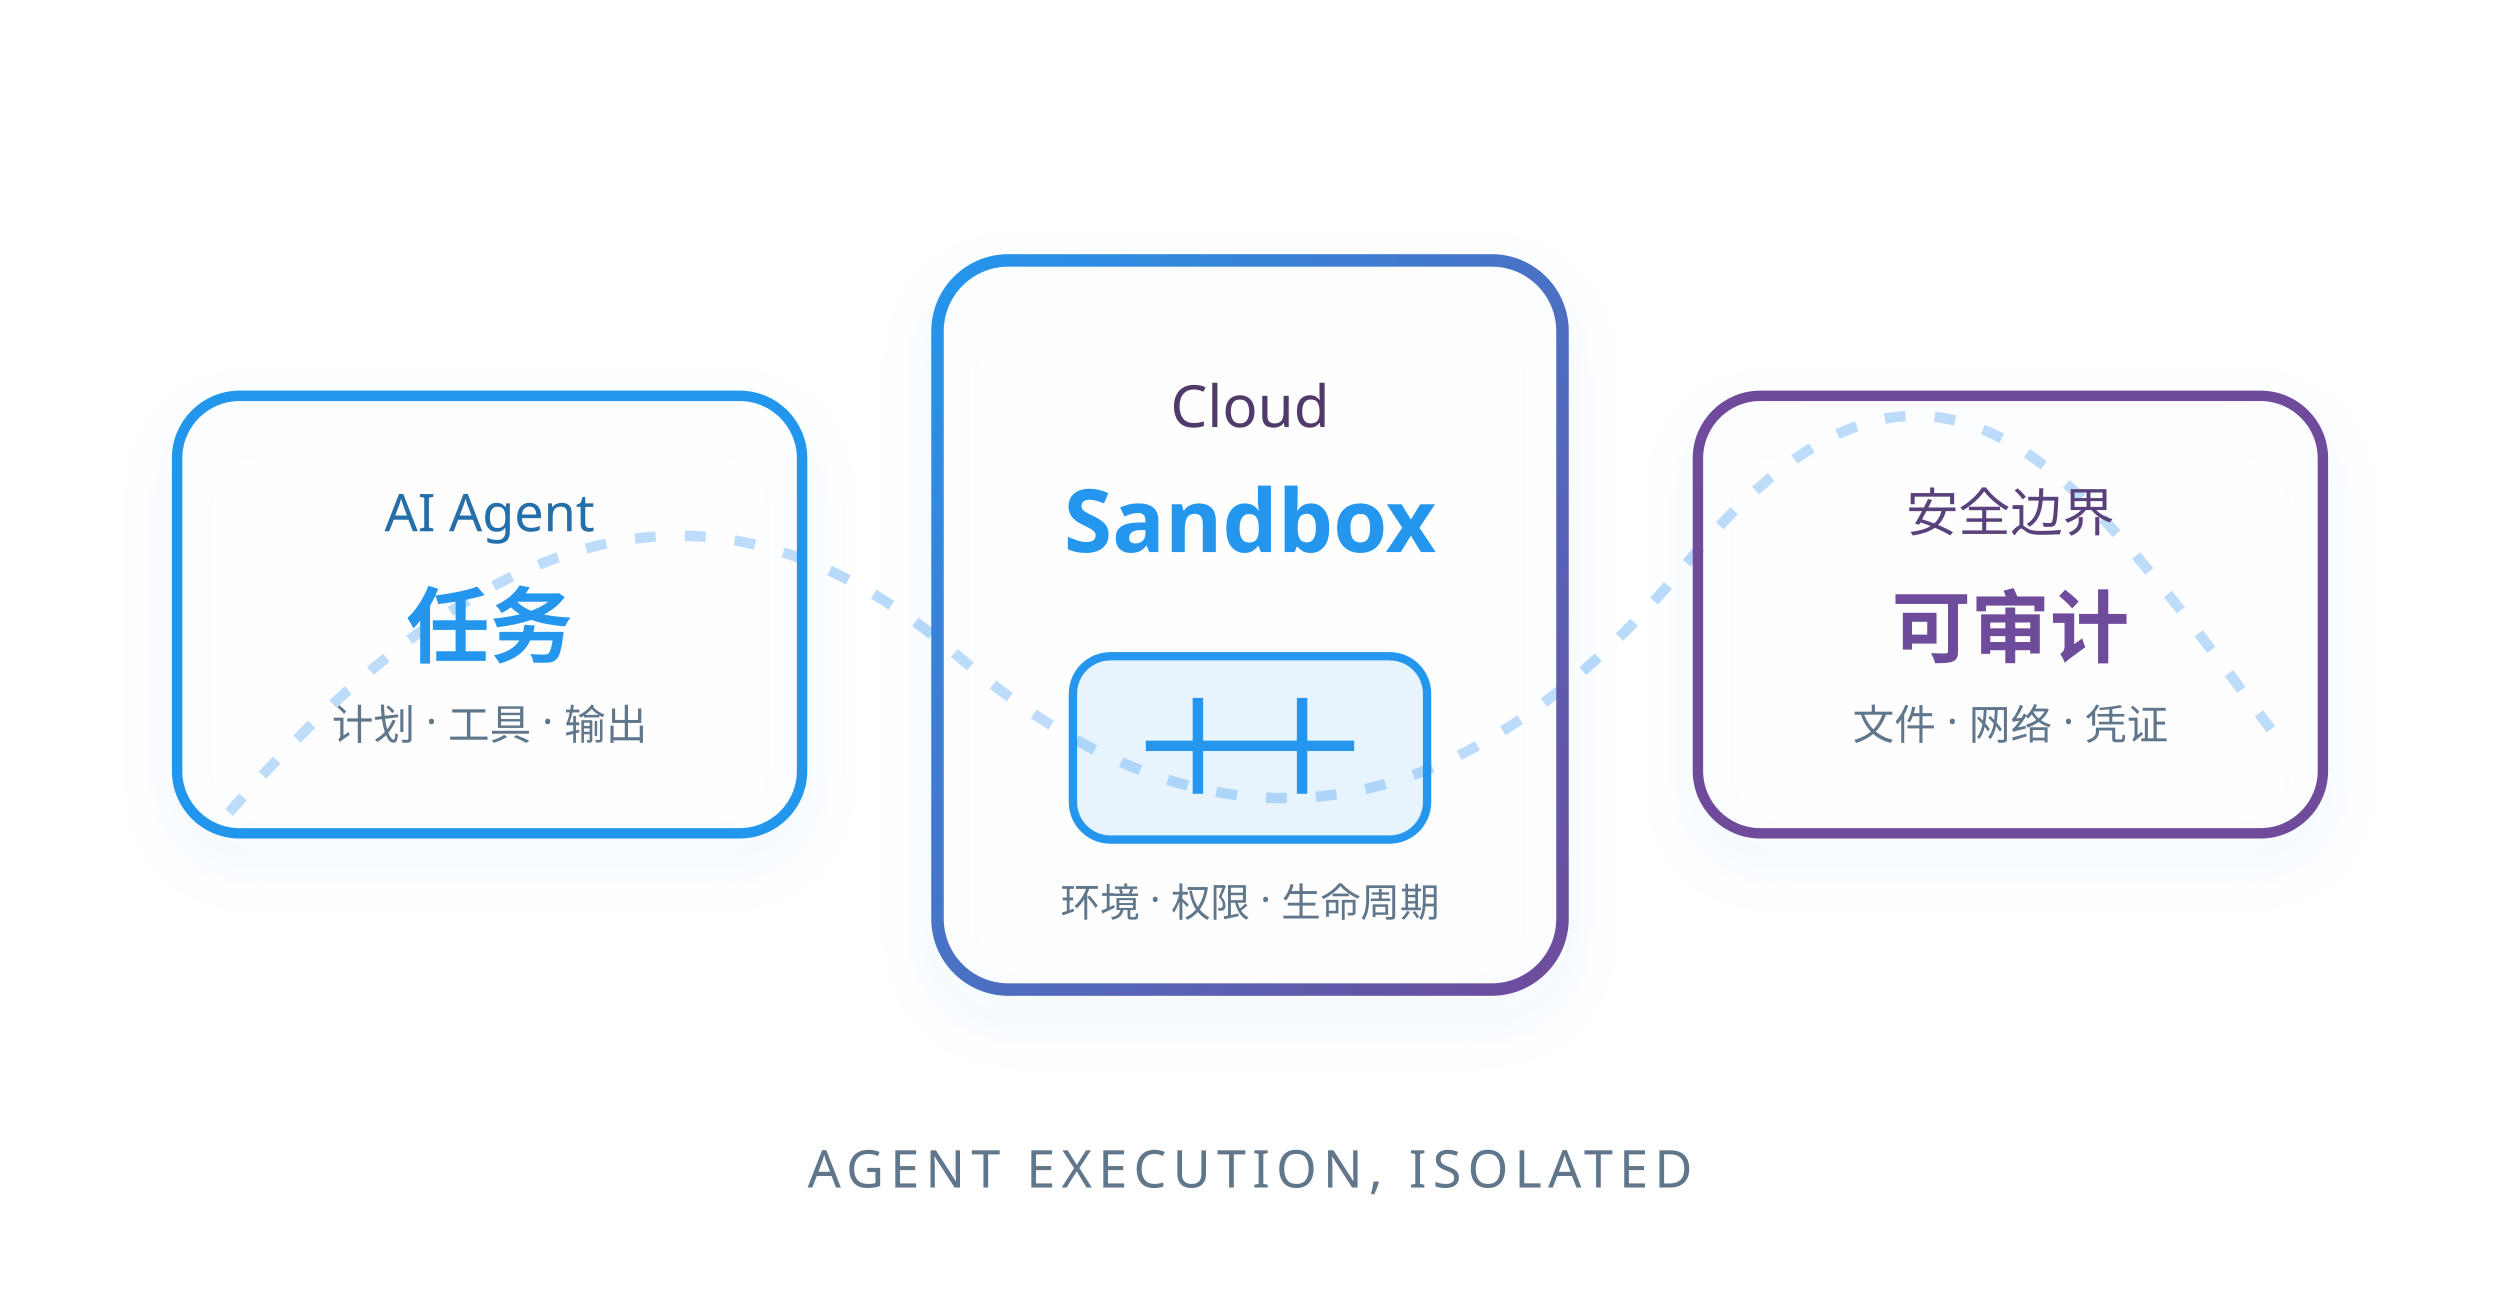
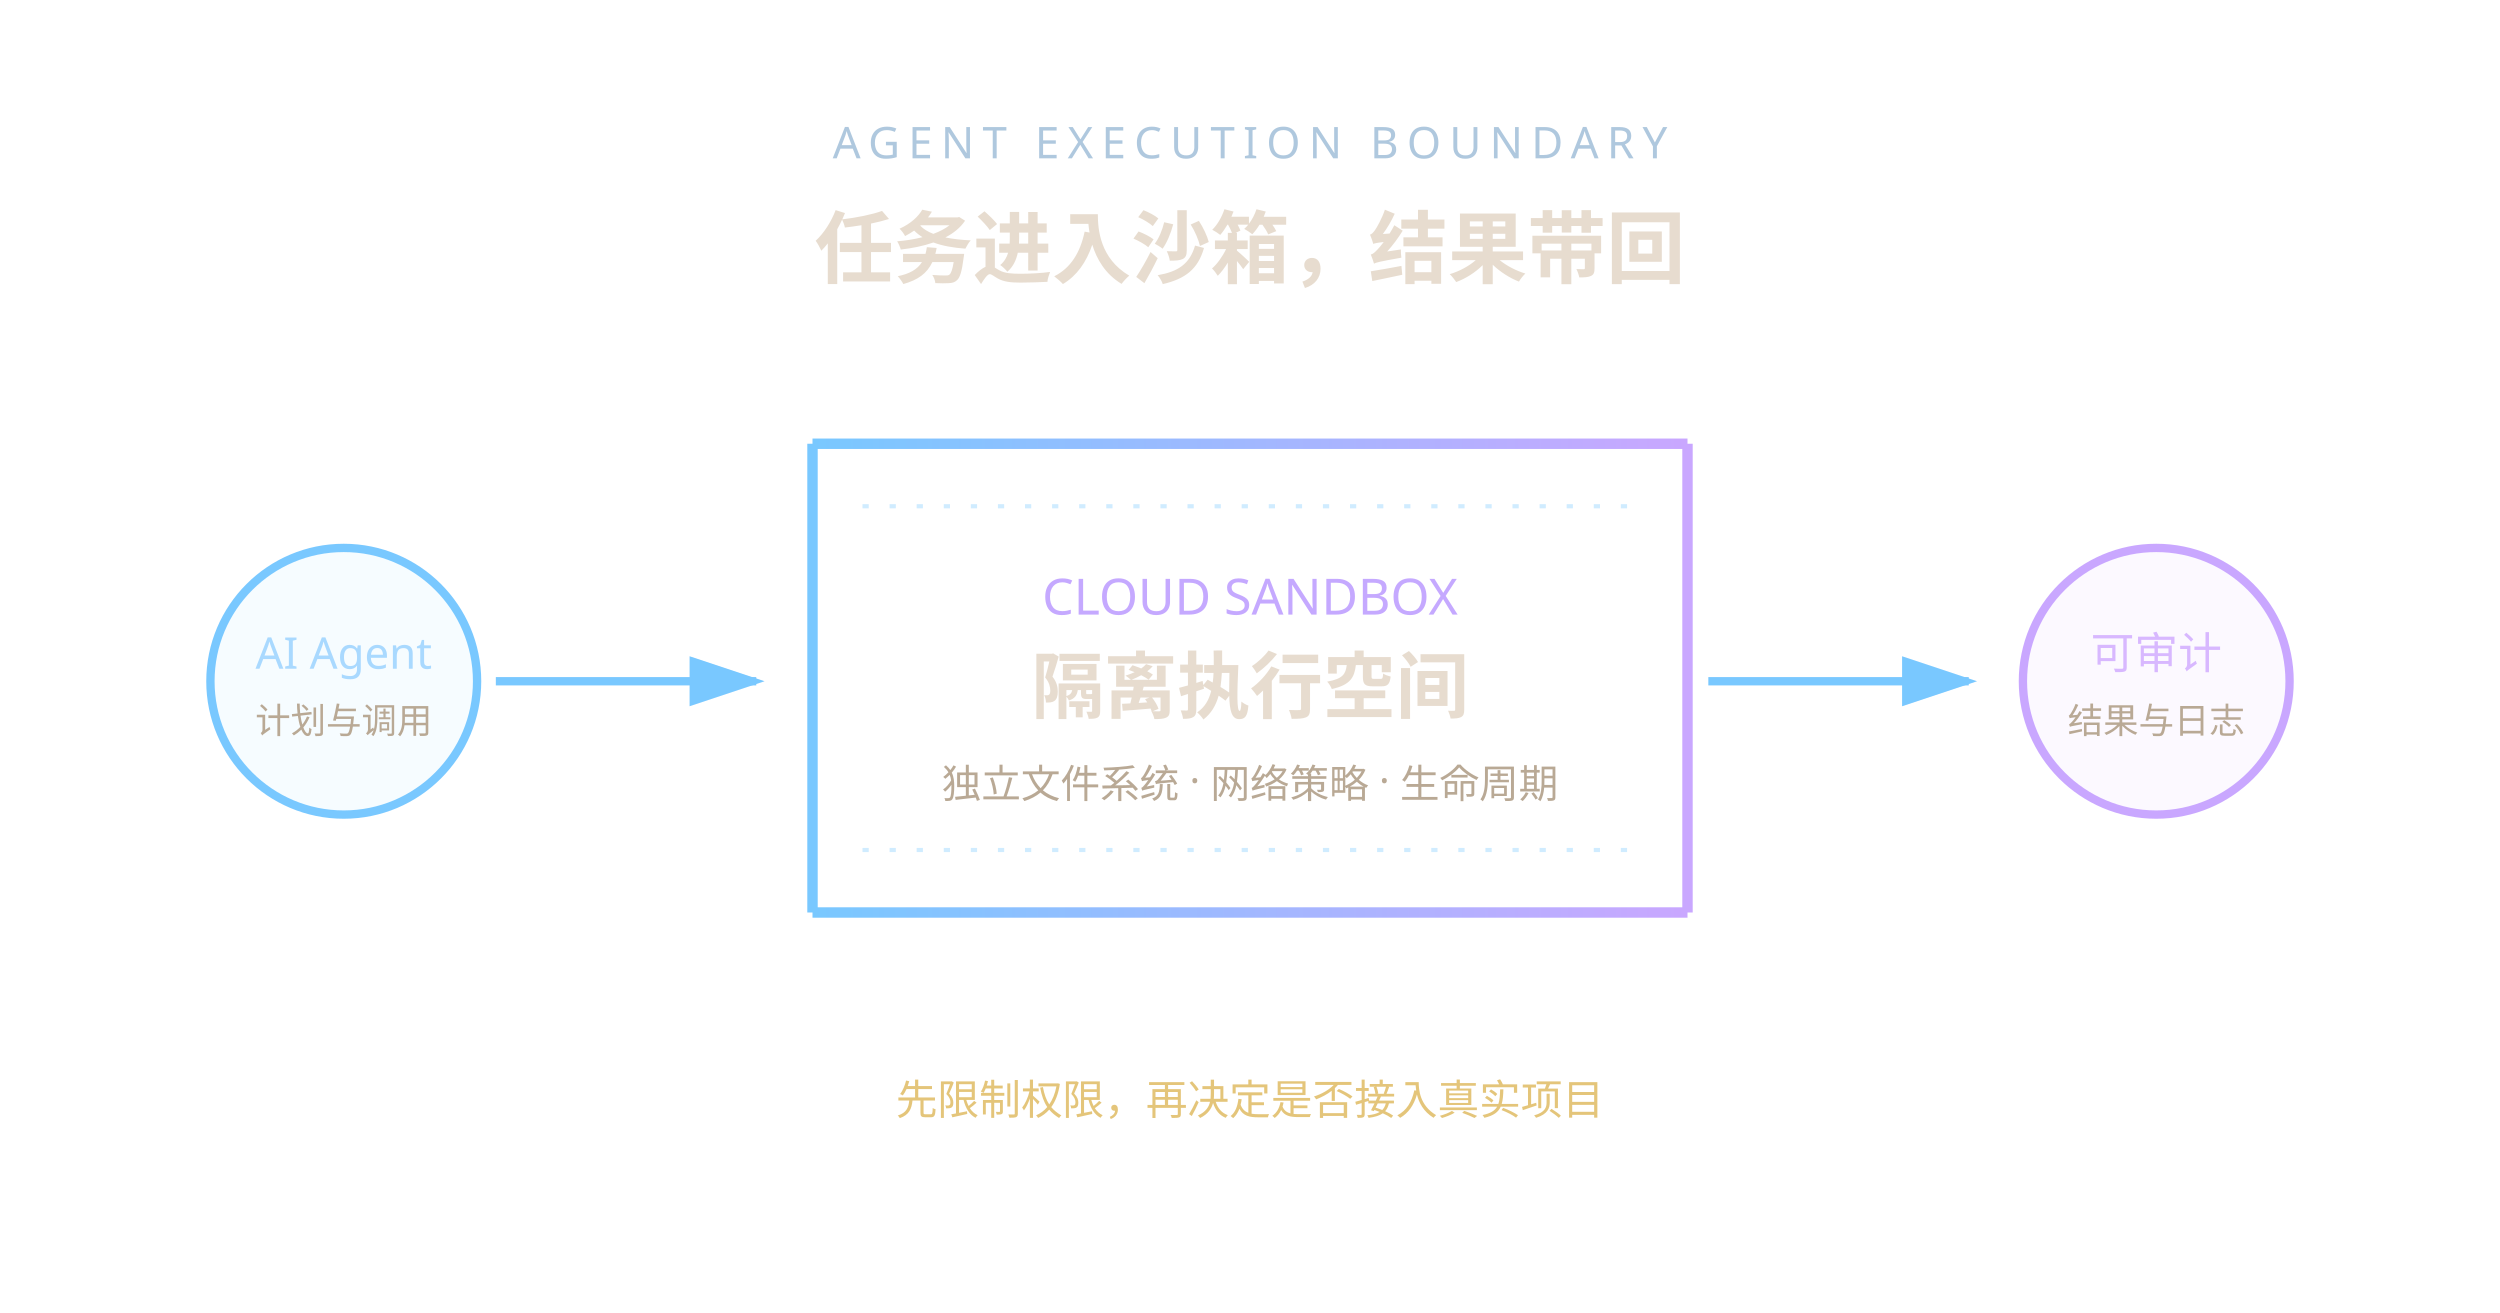
<svg xmlns="http://www.w3.org/2000/svg" width="1200" height="630" viewBox="0 0 1200 630">
  <defs>
-     <linearGradient id="g" x1="0" y1="0" x2="1" y2="1">
-       <stop stop-color="#2496ed" />
-       <stop offset="1" stop-color="#6f4b9b" />
+     <linearGradient id="g">
+       <stop stop-color="#79C8FF" />
+       <stop offset="1" stop-color="#C9A7FF" />
    </linearGradient>
-     <filter id="s" x="-30%" y="-30%" width="160%" height="160%">
-       <feDropShadow dx="0" dy="12" stdDeviation="12" flood-color="#2496ed" flood-opacity=".15" />
-     </filter>
+     <marker id="a" markerWidth="10" markerHeight="10" refX="8" refY="3" orient="auto">
+       <path d="M0 0 9 3 0 6Z" fill="#79C8FF" />
+     </marker>
  </defs>
  <g font-family="'PingFang SC','Hiragino Sans GB','Microsoft YaHei',sans-serif">
-     <path d="M110 390 C240 240 350 220 460 315 S690 415 810 270 S1000 230 1090 350" fill="none" stroke="#b9dafa" stroke-width="5" stroke-dasharray="10 14" />
-     <g filter="url(#s)">
-       <rect x="85" y="190" width="300" height="210" rx="30" fill="rgba(255,255,255,0.07)" stroke="#2496ed" stroke-width="5" />
-     </g>
-     <text x="235" y="255" text-anchor="middle" font-size="25" fill="#246ea9">AI Agent</text>
-     <text x="235" y="315" text-anchor="middle" font-size="40" font-weight="700" fill="#2496ed">任务</text>
-     <text x="235" y="355" text-anchor="middle" font-size="20" fill="#60768a">计划 · 工具 · 输出</text>
-     <g filter="url(#s)">
-       <rect x="450" y="125" width="300" height="350" rx="34" fill="rgba(255,255,255,0.07)" stroke="url(#g)" stroke-width="6" />
-     </g>
-     <text x="600" y="205" text-anchor="middle" font-size="28" fill="#4f3a69">Cloud</text>
-     <text x="600" y="265" text-anchor="middle" font-size="42" font-weight="700" fill="#2496ed">Sandbox</text>
-     <rect x="515" y="315" width="170" height="88" rx="18" fill="rgba(36,150,237,0.10)" stroke="#2496ed" stroke-width="4" />
-     <path d="M550 358 h100 M575 335 v46 M625 335 v46" stroke="#2496ed" stroke-width="5" fill="none" />
-     <text x="600" y="440" text-anchor="middle" font-size="19" fill="#60768a">环境 · 权限 · 生命周期</text>
-     <g filter="url(#s)">
-       <rect x="815" y="190" width="300" height="210" rx="30" fill="rgba(255,255,255,0.07)" stroke="#6f4b9b" stroke-width="5" />
-     </g>
-     <text x="965" y="255" text-anchor="middle" font-size="25" fill="#59427c">安全边界</text>
-     <text x="965" y="315" text-anchor="middle" font-size="38" font-weight="700" fill="#6f4b9b">可审计</text>
-     <text x="965" y="355" text-anchor="middle" font-size="20" fill="#60768a">文件 · 网络 · 凭证</text>
-     <text x="600" y="570" text-anchor="middle" font-size="25" letter-spacing="3" fill="#60768a">AGENT EXECUTION, ISOLATED</text>
+     <text x="600" y="76" text-anchor="middle" font-size="21" letter-spacing="4" fill="#AFC8DE">AGENT EXECUTION BOUNDARY</text>
+     <text x="600" y="133" text-anchor="middle" font-size="38" font-weight="700" fill="#E7DCCF">任务进入沙箱，结果带回</text>
+     <circle cx="165" cy="327" r="64" fill="rgba(121,200,255,.07)" stroke="#79C8FF" stroke-width="4" />
+     <text x="165" y="321" text-anchor="middle" font-size="21" fill="#A9D9FF">AI Agent</text>
+     <text x="165" y="352" text-anchor="middle" font-size="17" fill="#B9A995">计划与调用</text>
+     <path d="M238 327H363" stroke="#79C8FF" stroke-width="4" marker-end="url(#a)" />
+     <path d="M390 213V438M390 213H810M390 438H810M810 213V438" fill="none" stroke="url(#g)" stroke-width="5" />
+     <path d="M414 243H786M414 408H786" stroke="#79C8FF" stroke-opacity=".35" stroke-width="2" stroke-dasharray="3 10" />
+     <text x="600" y="295" text-anchor="middle" font-size="24" fill="#C5A9FF">CLOUD SANDBOX</text>
+     <text x="600" y="342" text-anchor="middle" font-size="35" font-weight="700" fill="#E7DCCF">隔离执行空间</text>
+     <text x="600" y="383" text-anchor="middle" font-size="19" fill="#B9A995">独立文件系统 · 网络策略 · 生命周期</text>
+     <path d="M820 327H945" stroke="#79C8FF" stroke-width="4" marker-end="url(#a)" />
+     <circle cx="1035" cy="327" r="64" fill="rgba(201,167,255,.07)" stroke="#C9A7FF" stroke-width="4" />
+     <text x="1035" y="321" text-anchor="middle" font-size="21" fill="#D8B8FF">可审计</text>
+     <text x="1035" y="352" text-anchor="middle" font-size="17" fill="#B9A995">结果与日志</text>
+     <text x="600" y="535" text-anchor="middle" font-size="20" fill="#E4C57A">先限制权限，再决定是否接入真实项目</text>
  </g>
</svg>
